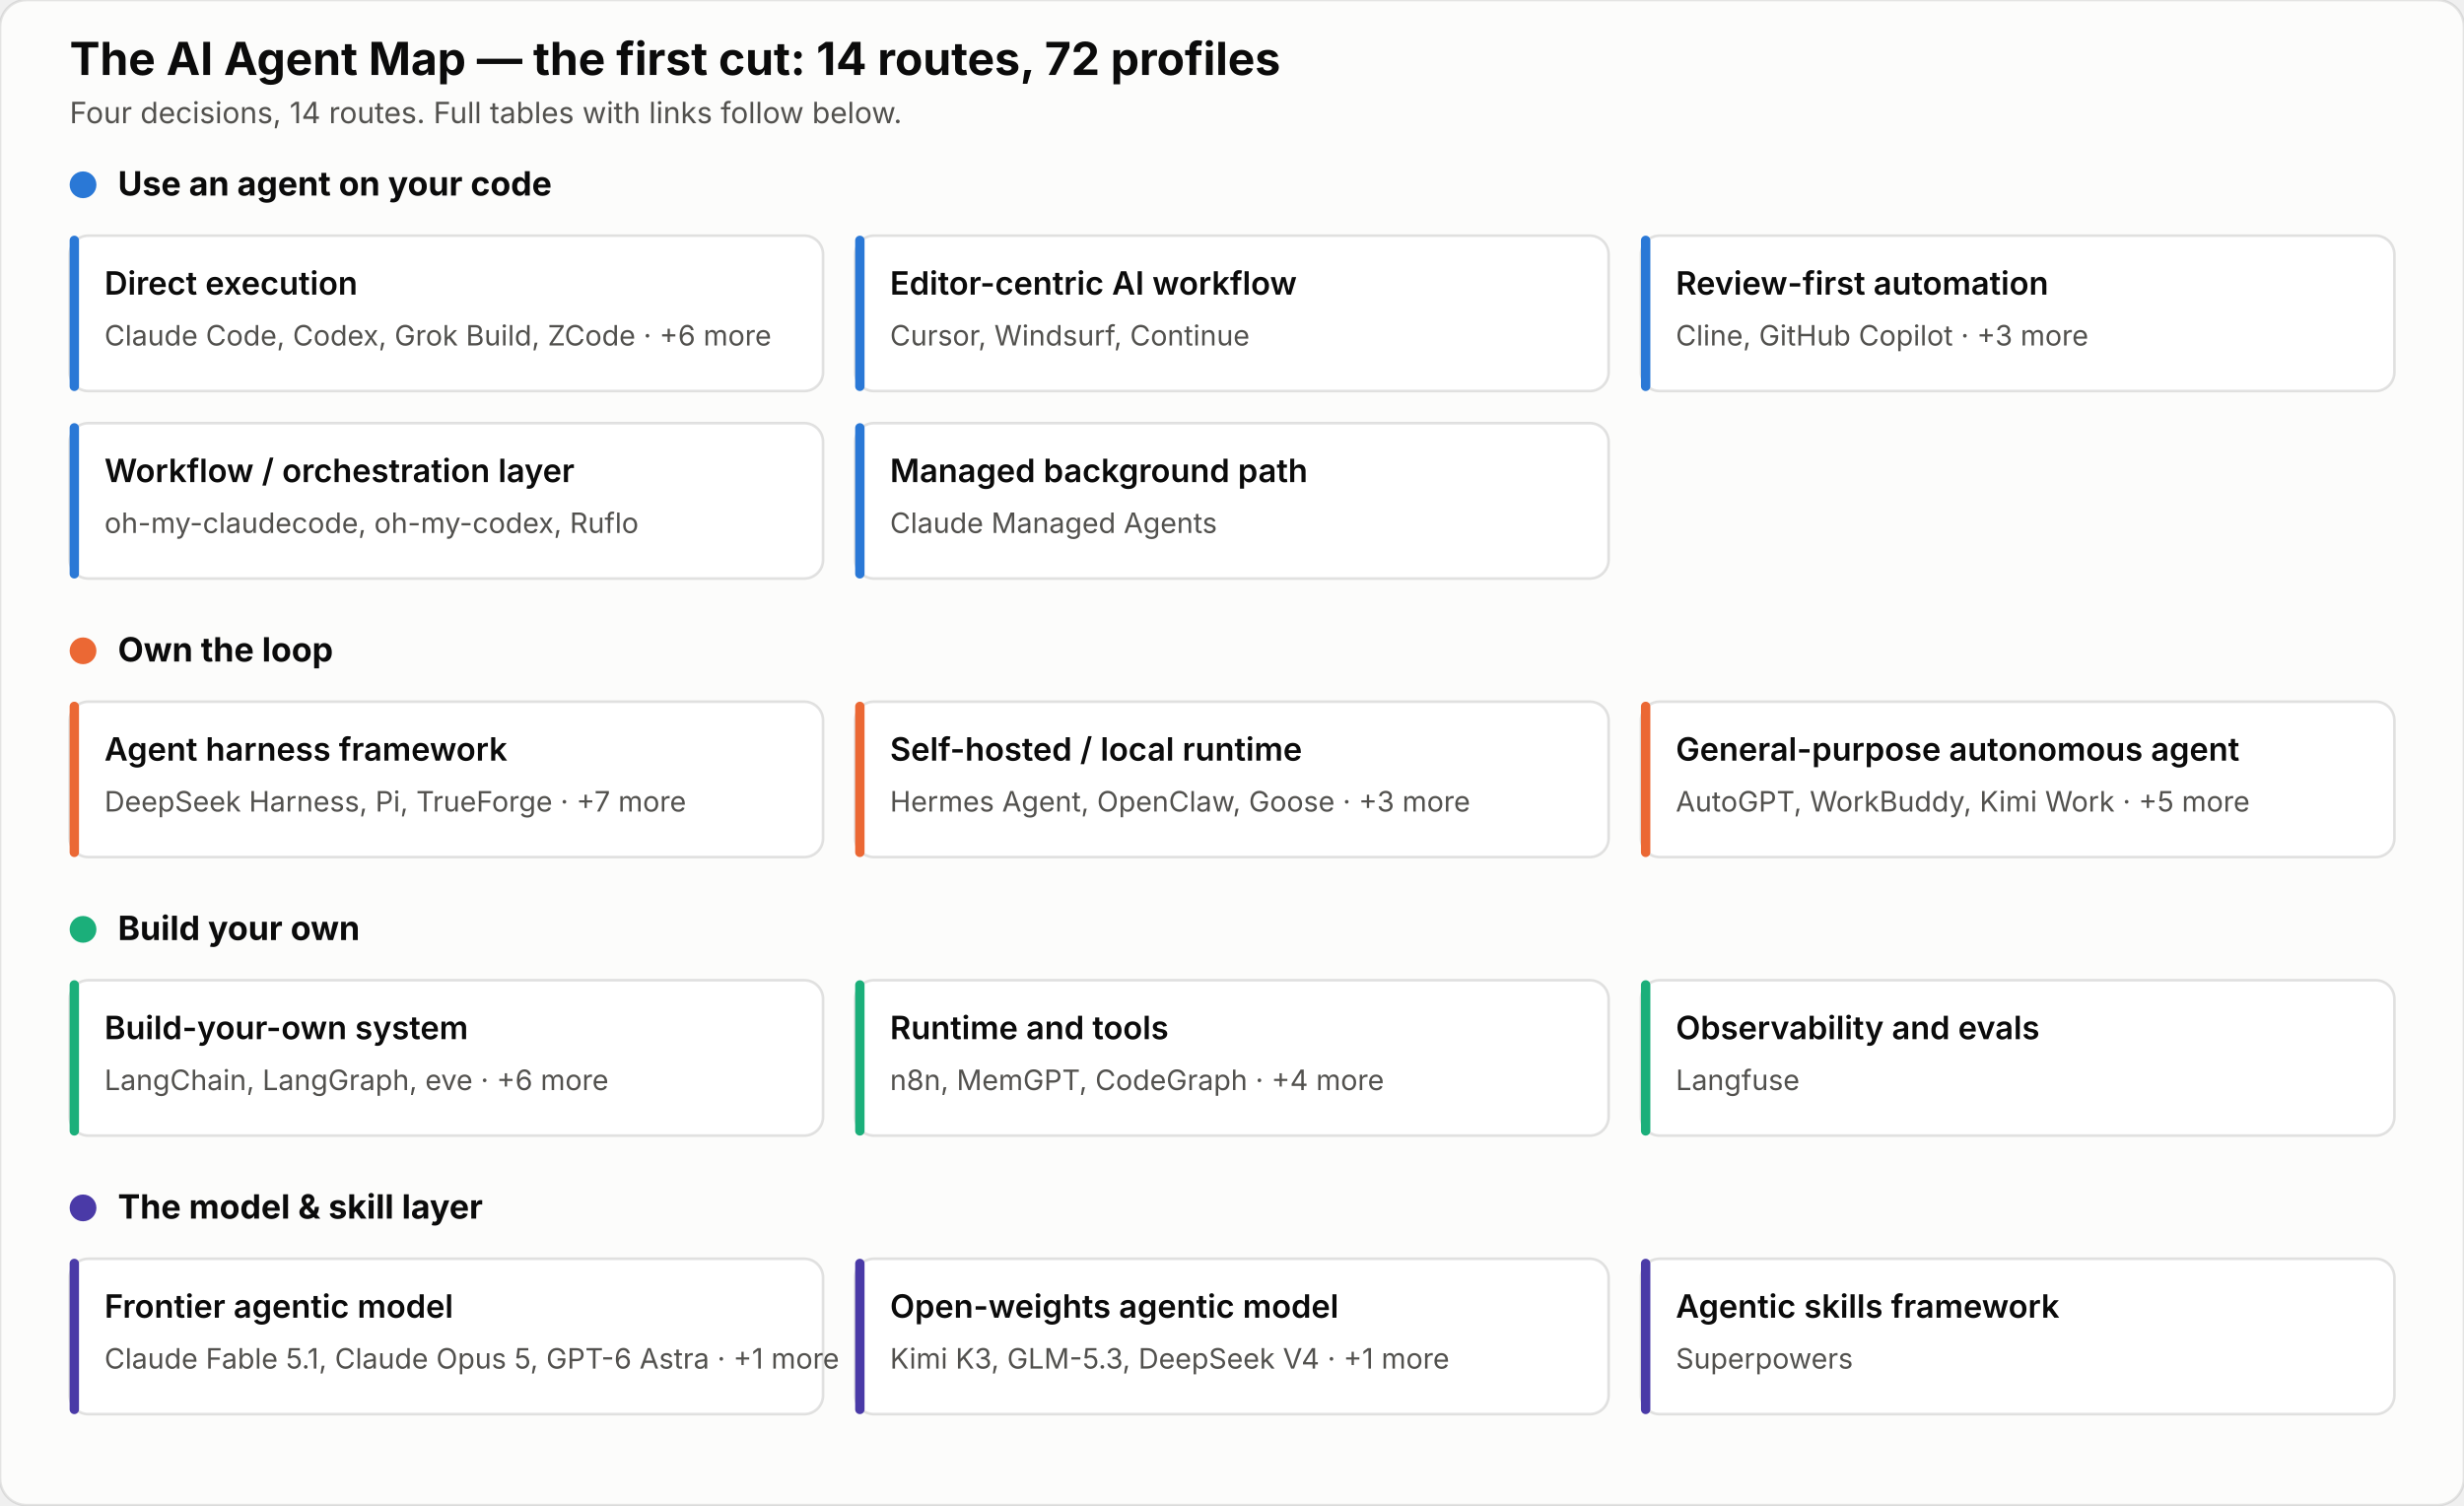
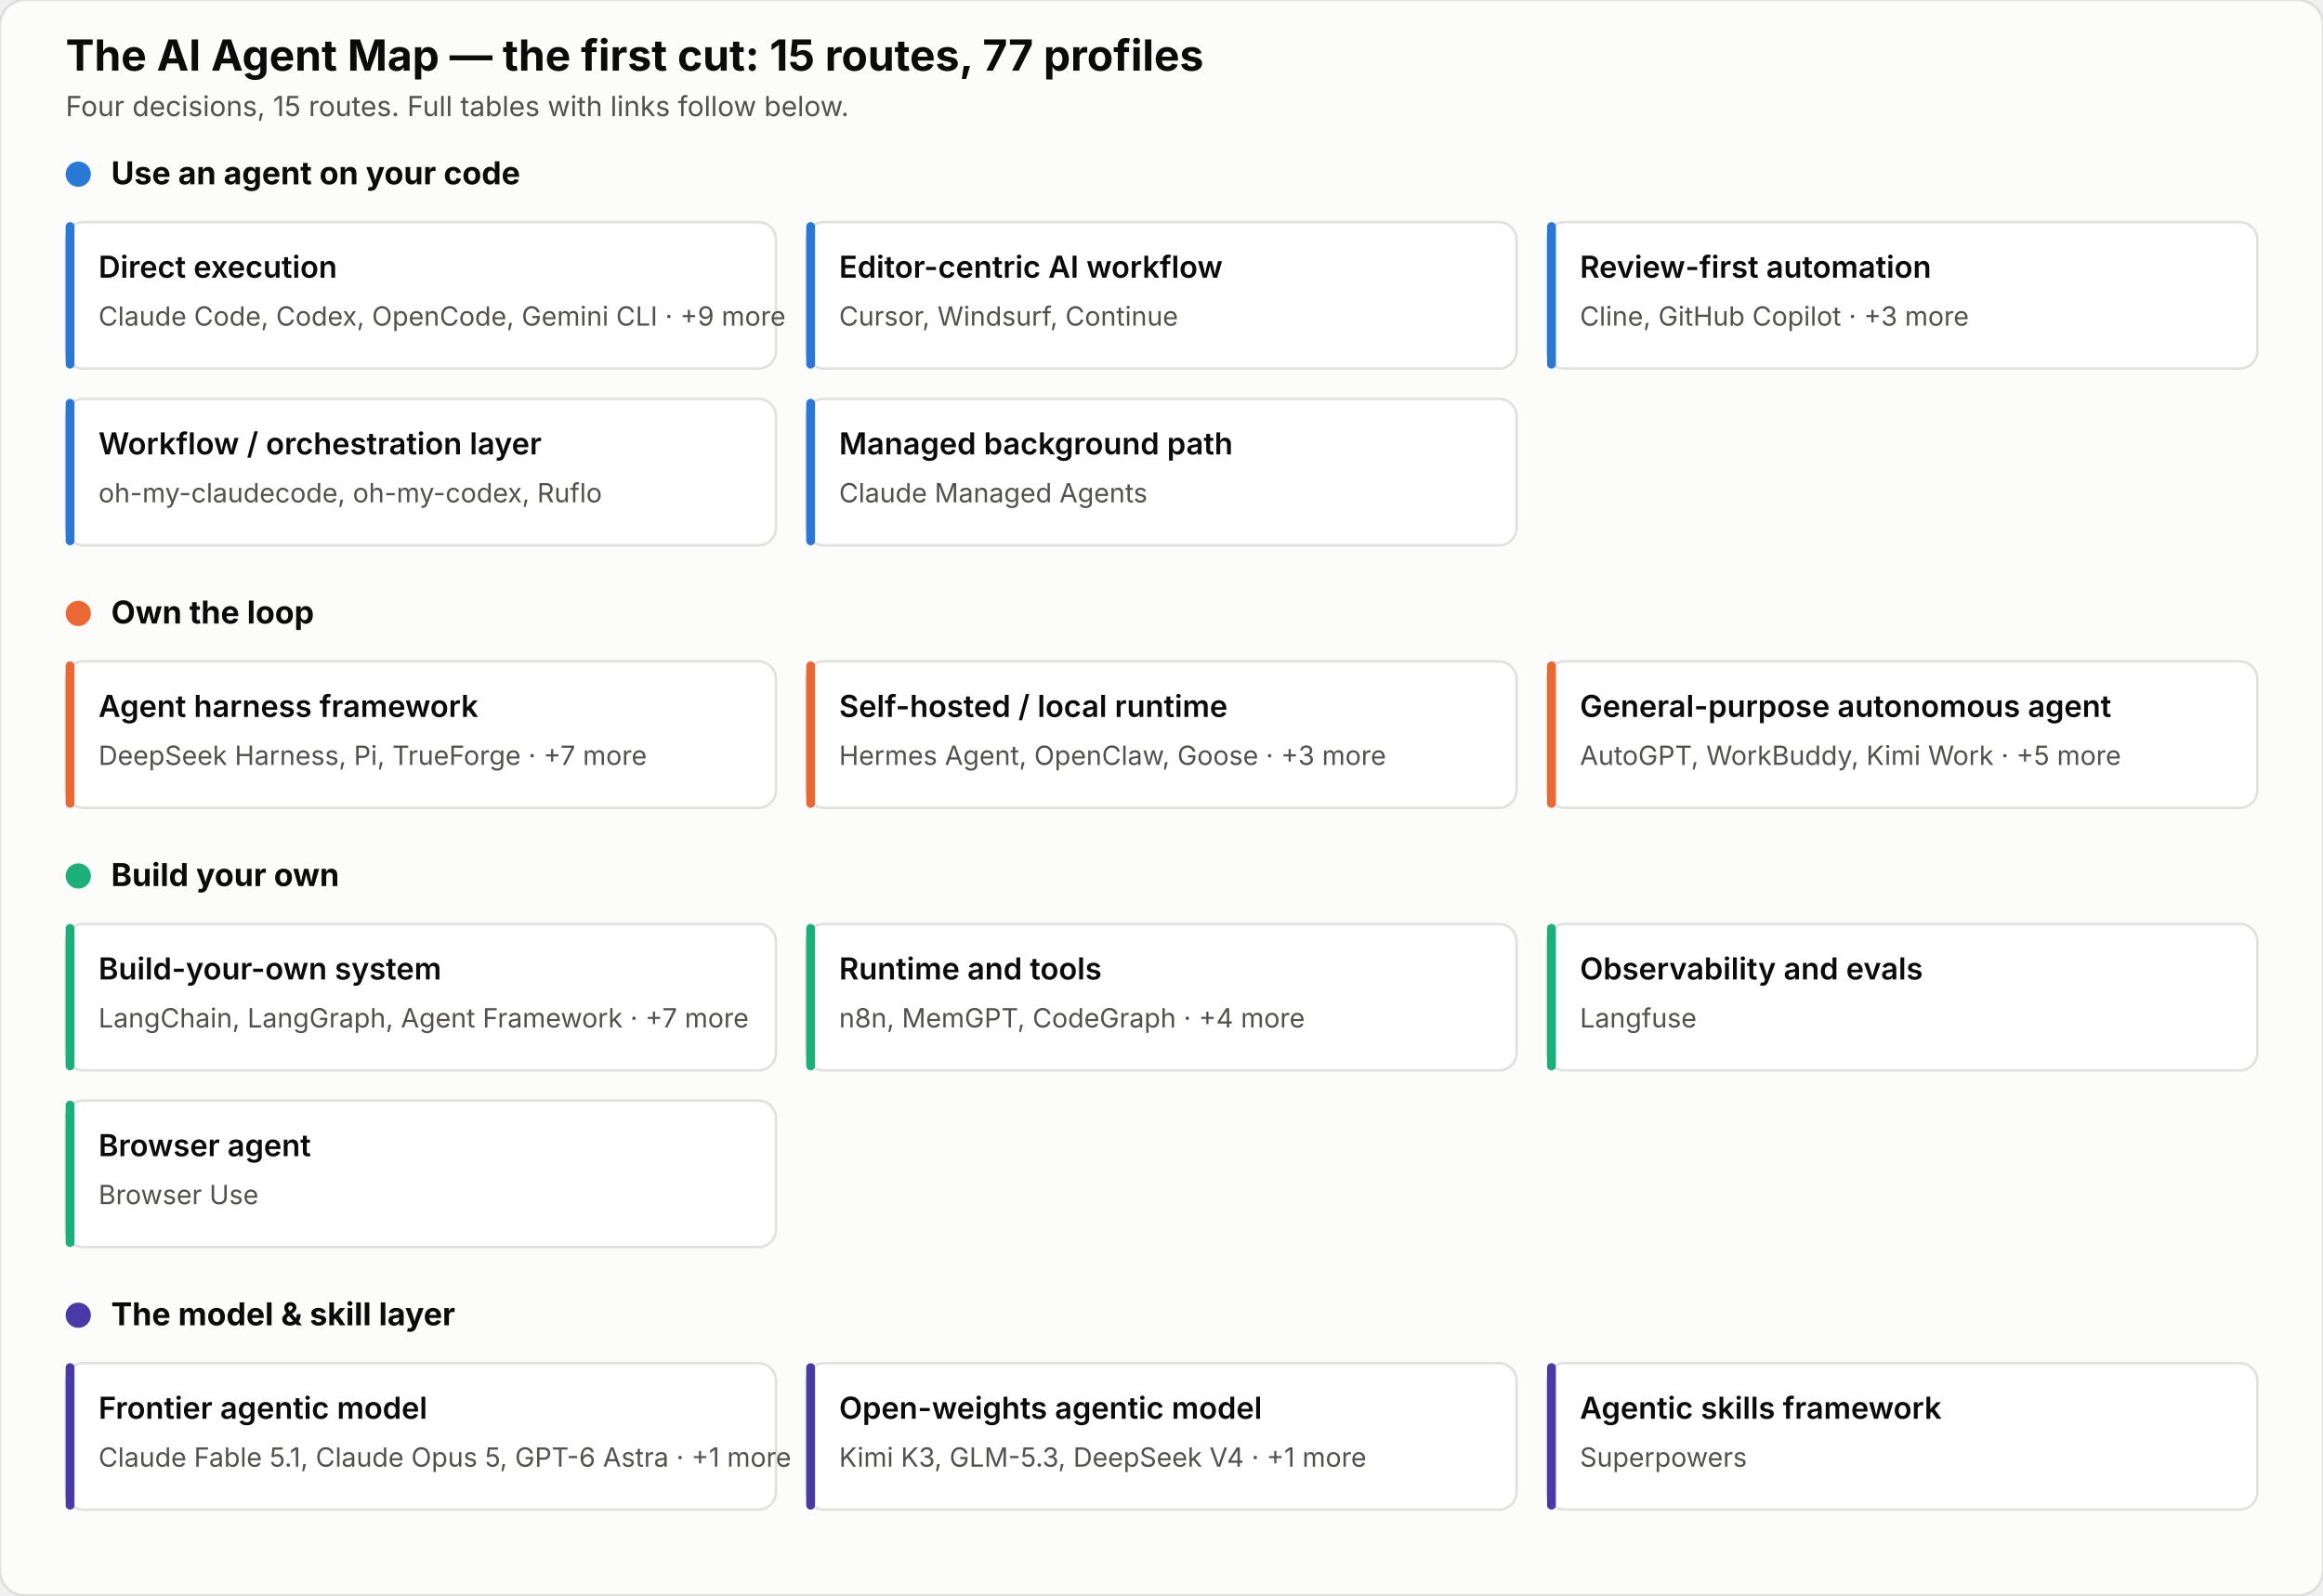
- <svg xmlns="http://www.w3.org/2000/svg" width="920" height="562" viewBox="0 0 920 562" font-family="system-ui, -apple-system, sans-serif">
-   <rect width="920" height="562" rx="10" fill="#fcfcfb" stroke="rgba(11,11,11,0.10)" />
-   <text x="26" y="28" font-size="17" font-weight="700" fill="#0b0b0b">The AI Agent Map — the first cut: 14 routes, 72 profiles</text>
-   <text x="26" y="46" font-size="11" fill="#52514e">Four decisions, 14 routes. Full tables with links follow below.</text>
+ <svg xmlns="http://www.w3.org/2000/svg" width="920" height="632" viewBox="0 0 920 632" font-family="system-ui, -apple-system, sans-serif">
+   <rect width="920" height="632" rx="10" fill="#fcfcfb" stroke="rgba(11,11,11,0.10)" />
+   <text x="26" y="28" font-size="17" font-weight="700" fill="#0b0b0b">The AI Agent Map — the first cut: 15 routes, 77 profiles</text>
+   <text x="26" y="46" font-size="11" fill="#52514e">Four decisions, 15 routes. Full tables with links follow below.</text>
  <circle cx="31" cy="69" r="5" fill="#2a78d6" />
  <text x="44" y="73" font-size="12.5" font-weight="700" fill="#0b0b0b">Use an agent on your code</text>
  <rect x="26.0" y="88.0" width="281.3" height="58" rx="7" fill="#ffffff" stroke="rgba(11,11,11,0.12)" />
  <rect x="26.0" y="88.0" width="3.5" height="58" rx="1.75" fill="#2a78d6" />
  <text x="39.0" y="110.0" font-size="12" font-weight="600" fill="#0b0b0b">Direct execution</text>
-   <text x="39.0" y="129.0" font-size="10.5" fill="#52514e">Claude Code, Codex, Grok Build, ZCode · +6 more</text>
+   <text x="39.0" y="129.0" font-size="10.5" fill="#52514e">Claude Code, Codex, OpenCode, Gemini CLI · +9 more</text>
  <rect x="319.3" y="88.0" width="281.3" height="58" rx="7" fill="#ffffff" stroke="rgba(11,11,11,0.12)" />
  <rect x="319.3" y="88.0" width="3.5" height="58" rx="1.75" fill="#2a78d6" />
  <text x="332.3" y="110.0" font-size="12" font-weight="600" fill="#0b0b0b">Editor-centric AI workflow</text>
  <text x="332.3" y="129.0" font-size="10.5" fill="#52514e">Cursor, Windsurf, Continue</text>
  <rect x="612.7" y="88.0" width="281.3" height="58" rx="7" fill="#ffffff" stroke="rgba(11,11,11,0.12)" />
  <rect x="612.7" y="88.0" width="3.5" height="58" rx="1.75" fill="#2a78d6" />
  <text x="625.7" y="110.0" font-size="12" font-weight="600" fill="#0b0b0b">Review-first automation</text>
  <text x="625.7" y="129.0" font-size="10.5" fill="#52514e">Cline, GitHub Copilot · +3 more</text>
  <rect x="26.0" y="158.0" width="281.3" height="58" rx="7" fill="#ffffff" stroke="rgba(11,11,11,0.12)" />
  <rect x="26.0" y="158.0" width="3.5" height="58" rx="1.75" fill="#2a78d6" />
  <text x="39.0" y="180.0" font-size="12" font-weight="600" fill="#0b0b0b">Workflow / orchestration layer</text>
  <text x="39.0" y="199.0" font-size="10.5" fill="#52514e">oh-my-claudecode, oh-my-codex, Ruflo</text>
  <rect x="319.3" y="158.0" width="281.3" height="58" rx="7" fill="#ffffff" stroke="rgba(11,11,11,0.12)" />
  <rect x="319.3" y="158.0" width="3.5" height="58" rx="1.75" fill="#2a78d6" />
  <text x="332.3" y="180.0" font-size="12" font-weight="600" fill="#0b0b0b">Managed background path</text>
  <text x="332.3" y="199.0" font-size="10.5" fill="#52514e">Claude Managed Agents</text>
  <circle cx="31" cy="243" r="5" fill="#eb6834" />
  <text x="44" y="247" font-size="12.5" font-weight="700" fill="#0b0b0b">Own the loop</text>
  <rect x="26.0" y="262.0" width="281.3" height="58" rx="7" fill="#ffffff" stroke="rgba(11,11,11,0.12)" />
  <rect x="26.0" y="262.0" width="3.5" height="58" rx="1.75" fill="#eb6834" />
  <text x="39.0" y="284.0" font-size="12" font-weight="600" fill="#0b0b0b">Agent harness framework</text>
  <text x="39.0" y="303.0" font-size="10.5" fill="#52514e">DeepSeek Harness, Pi, TrueForge · +7 more</text>
  <rect x="319.3" y="262.0" width="281.3" height="58" rx="7" fill="#ffffff" stroke="rgba(11,11,11,0.12)" />
  <rect x="319.3" y="262.0" width="3.5" height="58" rx="1.75" fill="#eb6834" />
  <text x="332.3" y="284.0" font-size="12" font-weight="600" fill="#0b0b0b">Self-hosted / local runtime</text>
  <text x="332.3" y="303.0" font-size="10.5" fill="#52514e">Hermes Agent, OpenClaw, Goose · +3 more</text>
  <rect x="612.7" y="262.0" width="281.3" height="58" rx="7" fill="#ffffff" stroke="rgba(11,11,11,0.12)" />
  <rect x="612.7" y="262.0" width="3.5" height="58" rx="1.75" fill="#eb6834" />
  <text x="625.7" y="284.0" font-size="12" font-weight="600" fill="#0b0b0b">General-purpose autonomous agent</text>
  <text x="625.7" y="303.0" font-size="10.5" fill="#52514e">AutoGPT, WorkBuddy, Kimi Work · +5 more</text>
  <circle cx="31" cy="347" r="5" fill="#1baf7a" />
  <text x="44" y="351" font-size="12.5" font-weight="700" fill="#0b0b0b">Build your own</text>
  <rect x="26.0" y="366.0" width="281.3" height="58" rx="7" fill="#ffffff" stroke="rgba(11,11,11,0.12)" />
  <rect x="26.0" y="366.0" width="3.5" height="58" rx="1.75" fill="#1baf7a" />
  <text x="39.0" y="388.0" font-size="12" font-weight="600" fill="#0b0b0b">Build-your-own system</text>
-   <text x="39.0" y="407.0" font-size="10.5" fill="#52514e">LangChain, LangGraph, eve · +6 more</text>
+   <text x="39.0" y="407.0" font-size="10.5" fill="#52514e">LangChain, LangGraph, Agent Framework · +7 more</text>
  <rect x="319.3" y="366.0" width="281.3" height="58" rx="7" fill="#ffffff" stroke="rgba(11,11,11,0.12)" />
  <rect x="319.3" y="366.0" width="3.5" height="58" rx="1.75" fill="#1baf7a" />
  <text x="332.3" y="388.0" font-size="12" font-weight="600" fill="#0b0b0b">Runtime and tools</text>
  <text x="332.3" y="407.0" font-size="10.5" fill="#52514e">n8n, MemGPT, CodeGraph · +4 more</text>
  <rect x="612.7" y="366.0" width="281.3" height="58" rx="7" fill="#ffffff" stroke="rgba(11,11,11,0.12)" />
  <rect x="612.7" y="366.0" width="3.5" height="58" rx="1.75" fill="#1baf7a" />
  <text x="625.7" y="388.0" font-size="12" font-weight="600" fill="#0b0b0b">Observability and evals</text>
  <text x="625.7" y="407.0" font-size="10.5" fill="#52514e">Langfuse</text>
-   <circle cx="31" cy="451" r="5" fill="#4a3aa7" />
-   <text x="44" y="455" font-size="12.5" font-weight="700" fill="#0b0b0b">The model &amp; skill layer</text>
-   <rect x="26.0" y="470.0" width="281.3" height="58" rx="7" fill="#ffffff" stroke="rgba(11,11,11,0.12)" />
-   <rect x="26.0" y="470.0" width="3.5" height="58" rx="1.75" fill="#4a3aa7" />
-   <text x="39.0" y="492.0" font-size="12" font-weight="600" fill="#0b0b0b">Frontier agentic model</text>
-   <text x="39.0" y="511.0" font-size="10.5" fill="#52514e">Claude Fable 5.1, Claude Opus 5, GPT-6 Astra · +1 more</text>
-   <rect x="319.3" y="470.0" width="281.3" height="58" rx="7" fill="#ffffff" stroke="rgba(11,11,11,0.12)" />
-   <rect x="319.3" y="470.0" width="3.5" height="58" rx="1.75" fill="#4a3aa7" />
-   <text x="332.3" y="492.0" font-size="12" font-weight="600" fill="#0b0b0b">Open-weights agentic model</text>
-   <text x="332.3" y="511.0" font-size="10.5" fill="#52514e">Kimi K3, GLM-5.3, DeepSeek V4 · +1 more</text>
-   <rect x="612.7" y="470.0" width="281.3" height="58" rx="7" fill="#ffffff" stroke="rgba(11,11,11,0.12)" />
-   <rect x="612.7" y="470.0" width="3.5" height="58" rx="1.75" fill="#4a3aa7" />
-   <text x="625.7" y="492.0" font-size="12" font-weight="600" fill="#0b0b0b">Agentic skills framework</text>
-   <text x="625.7" y="511.0" font-size="10.5" fill="#52514e">Superpowers</text>
+   <rect x="26.0" y="436.0" width="281.3" height="58" rx="7" fill="#ffffff" stroke="rgba(11,11,11,0.12)" />
+   <rect x="26.0" y="436.0" width="3.5" height="58" rx="1.75" fill="#1baf7a" />
+   <text x="39.0" y="458.0" font-size="12" font-weight="600" fill="#0b0b0b">Browser agent</text>
+   <text x="39.0" y="477.0" font-size="10.5" fill="#52514e">Browser Use</text>
+   <circle cx="31" cy="521" r="5" fill="#4a3aa7" />
+   <text x="44" y="525" font-size="12.5" font-weight="700" fill="#0b0b0b">The model &amp; skill layer</text>
+   <rect x="26.0" y="540.0" width="281.3" height="58" rx="7" fill="#ffffff" stroke="rgba(11,11,11,0.12)" />
+   <rect x="26.0" y="540.0" width="3.5" height="58" rx="1.75" fill="#4a3aa7" />
+   <text x="39.0" y="562.0" font-size="12" font-weight="600" fill="#0b0b0b">Frontier agentic model</text>
+   <text x="39.0" y="581.0" font-size="10.5" fill="#52514e">Claude Fable 5.1, Claude Opus 5, GPT-6 Astra · +1 more</text>
+   <rect x="319.3" y="540.0" width="281.3" height="58" rx="7" fill="#ffffff" stroke="rgba(11,11,11,0.12)" />
+   <rect x="319.3" y="540.0" width="3.5" height="58" rx="1.75" fill="#4a3aa7" />
+   <text x="332.3" y="562.0" font-size="12" font-weight="600" fill="#0b0b0b">Open-weights agentic model</text>
+   <text x="332.3" y="581.0" font-size="10.5" fill="#52514e">Kimi K3, GLM-5.3, DeepSeek V4 · +1 more</text>
+   <rect x="612.7" y="540.0" width="281.3" height="58" rx="7" fill="#ffffff" stroke="rgba(11,11,11,0.12)" />
+   <rect x="612.7" y="540.0" width="3.5" height="58" rx="1.75" fill="#4a3aa7" />
+   <text x="625.7" y="562.0" font-size="12" font-weight="600" fill="#0b0b0b">Agentic skills framework</text>
+   <text x="625.7" y="581.0" font-size="10.5" fill="#52514e">Superpowers</text>
</svg>
